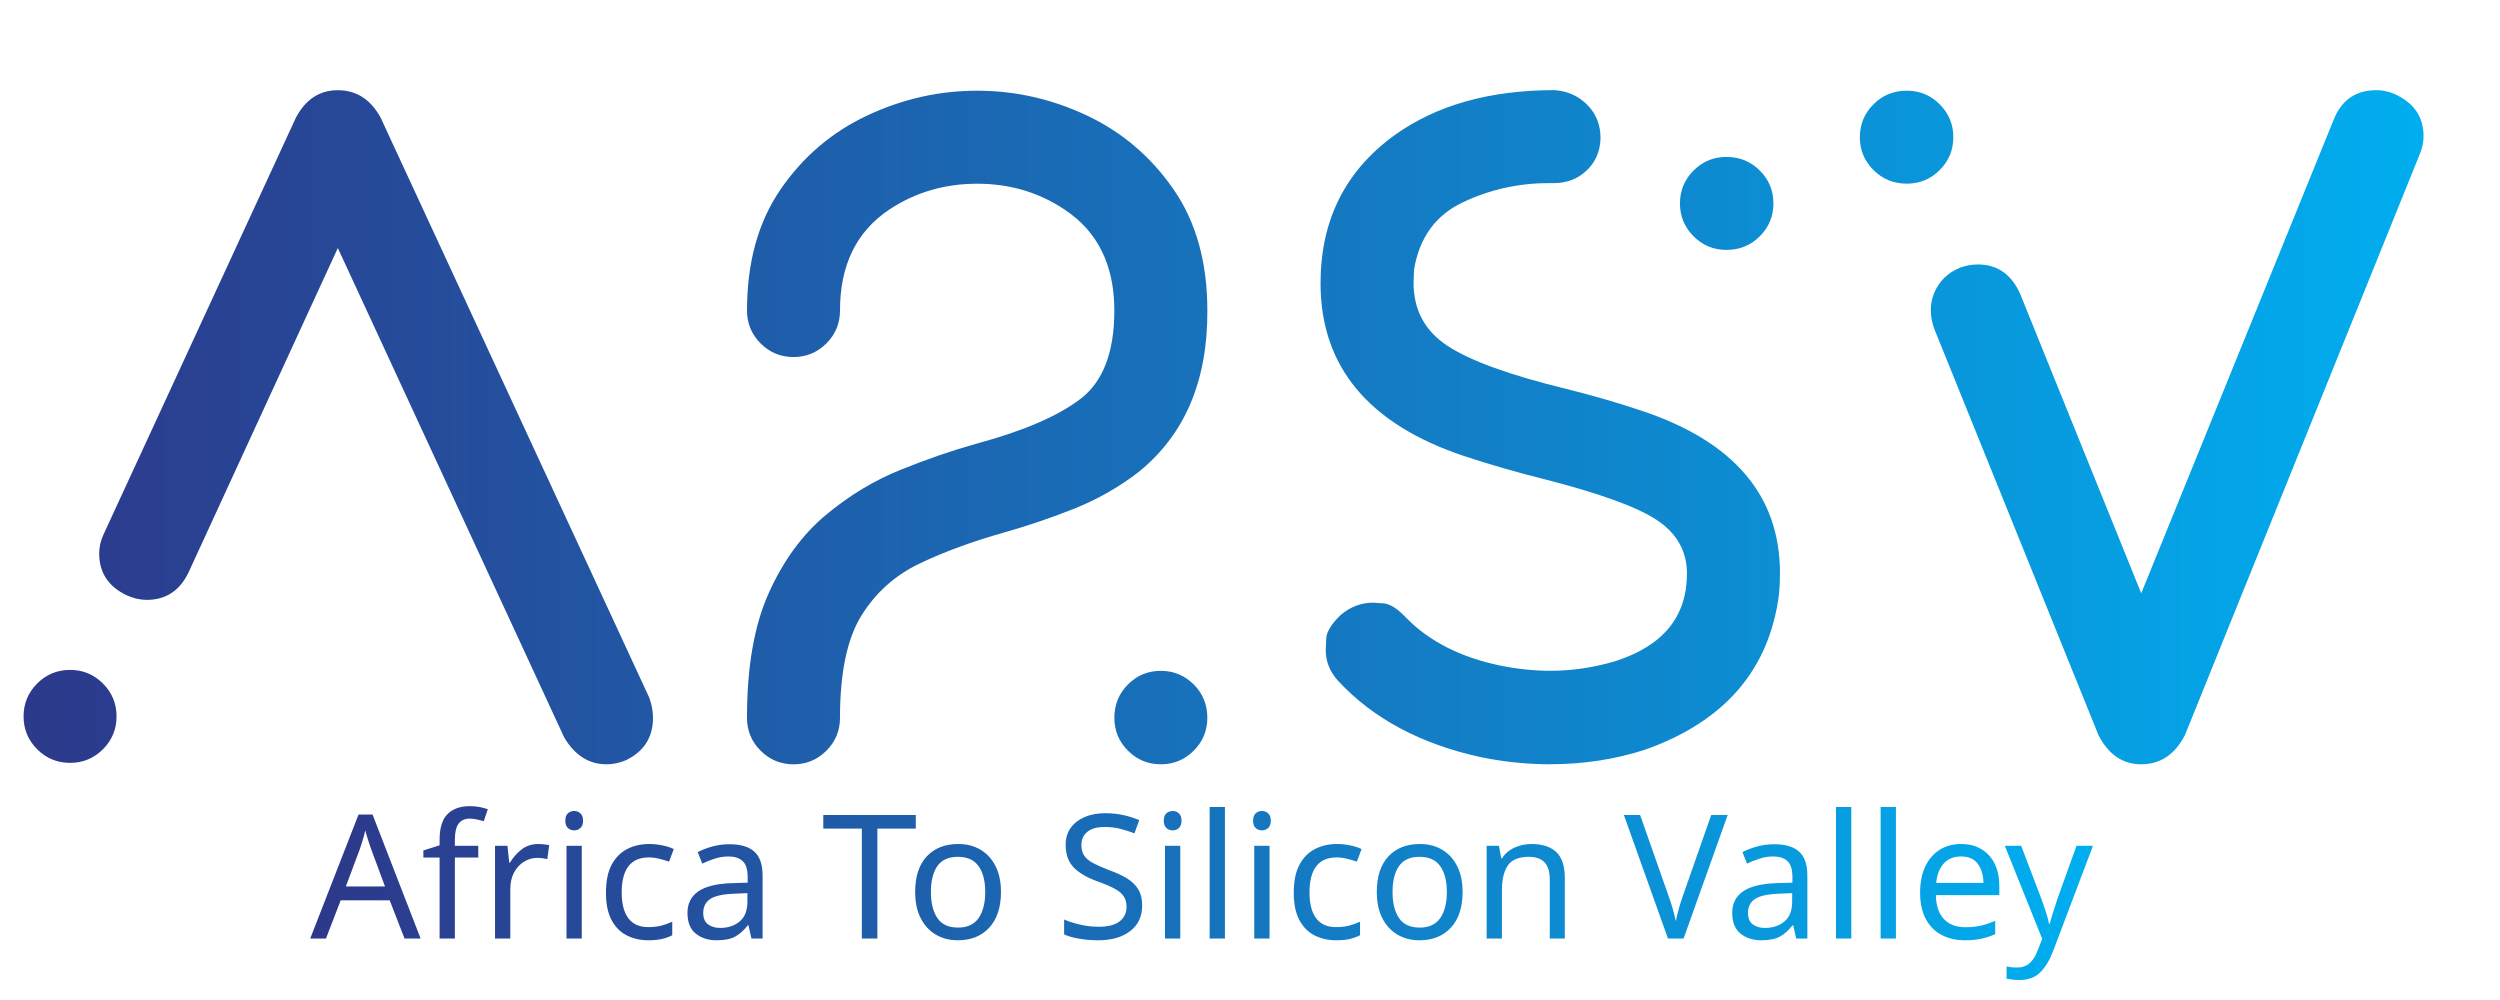
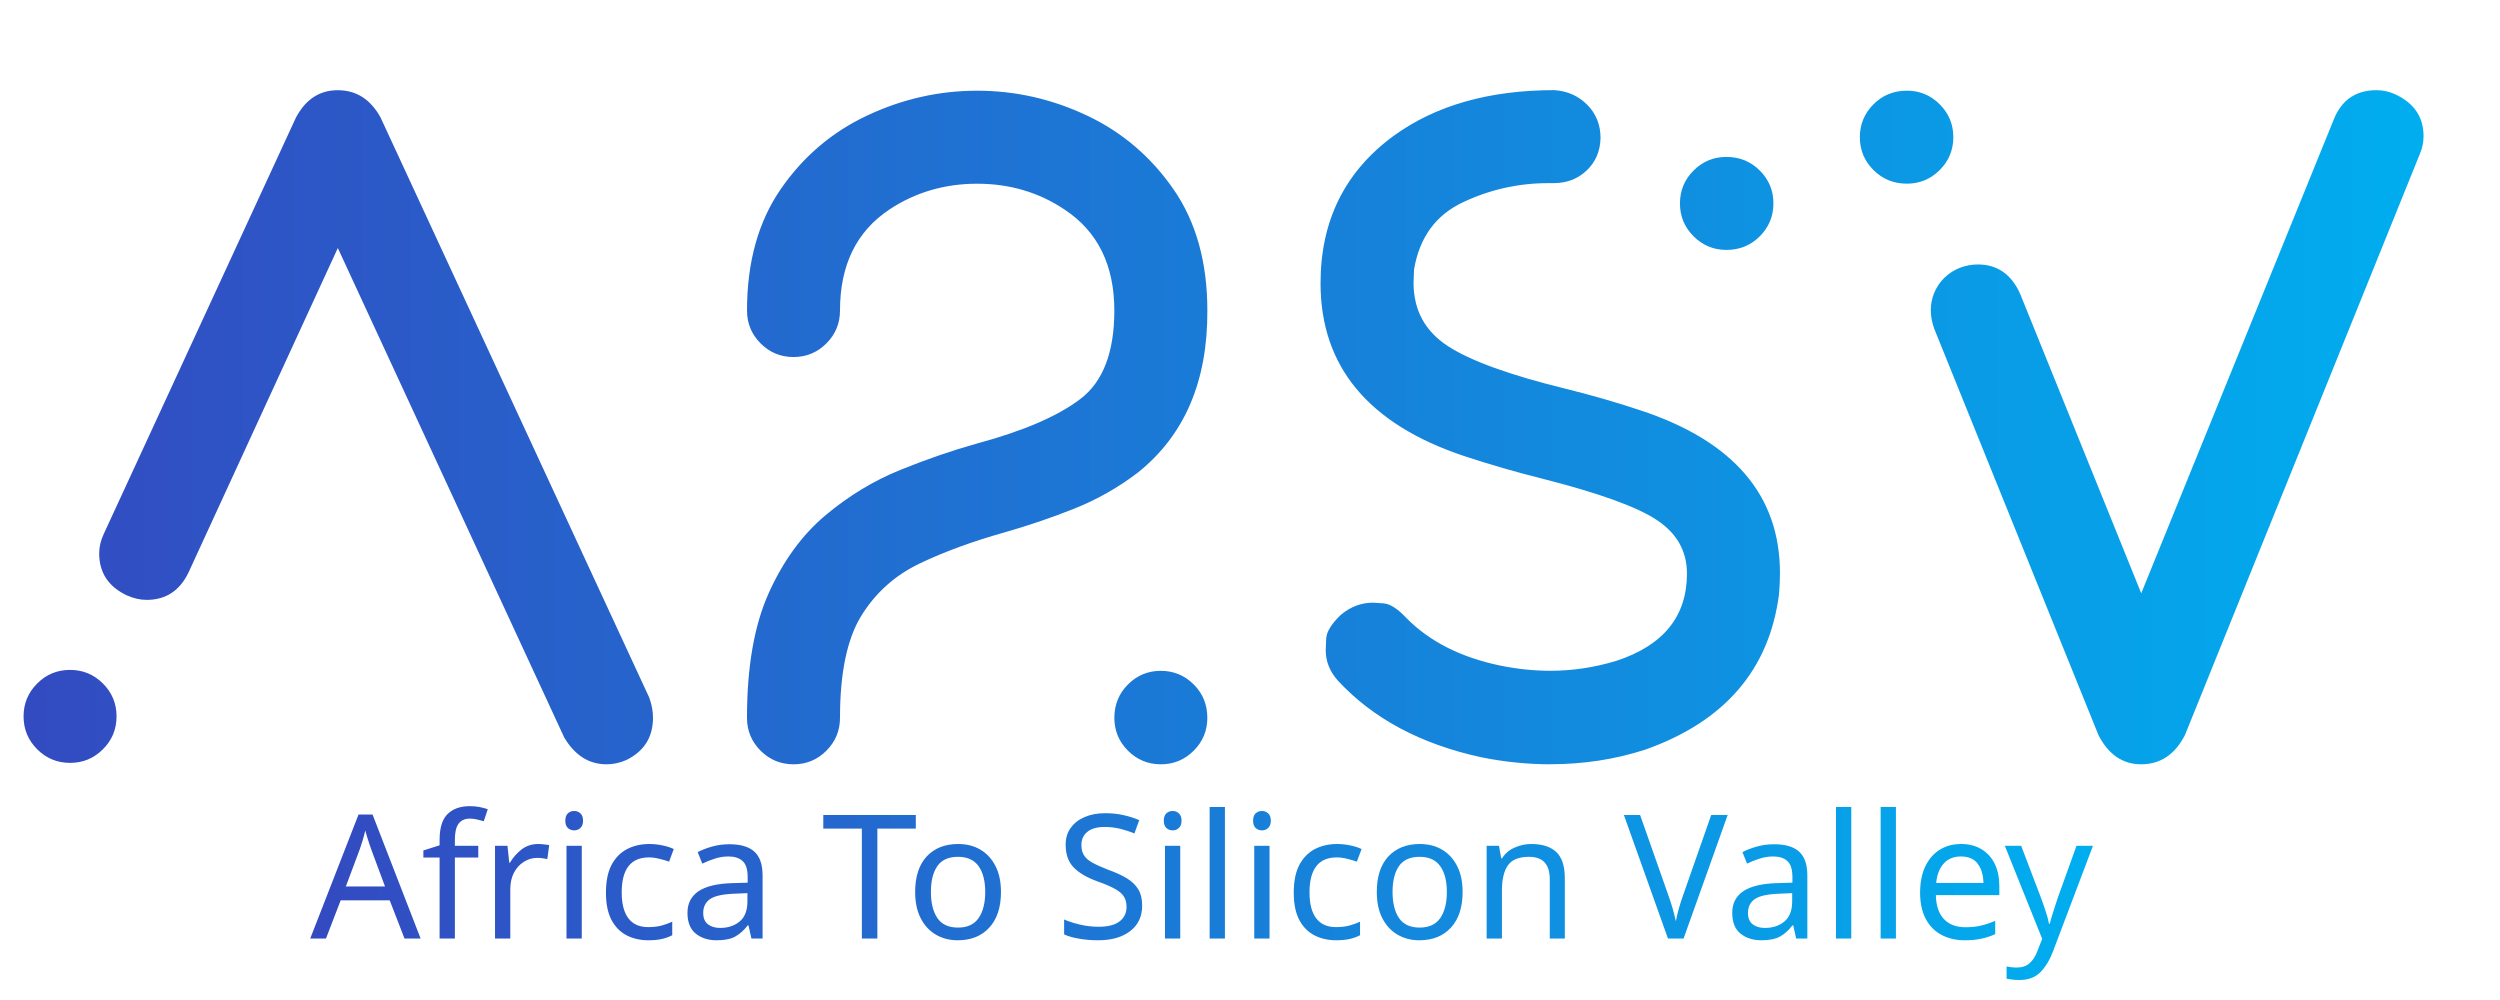
<svg xmlns="http://www.w3.org/2000/svg" viewBox="0 0 250 100">
  <defs>
    <linearGradient id="SvgjsLinearGradient1685">
-       <stop offset="0" stop-color="#2d388a" id="SvgjsStop1686" />
+       <stop offset="0" stop-color="#334aC0" id="SvgjsStop1686" />
      <stop offset="1" stop-color="#00aeef" id="SvgjsStop1687" />
    </linearGradient>
    <linearGradient id="SvgjsLinearGradient1688">
-       <stop offset="0" stop-color="#2d388a" id="SvgjsStop1689" />
+       <stop offset="0" stop-color="#334aC0" id="SvgjsStop1689" />
      <stop offset="1" stop-color="#00aeef" id="SvgjsStop1690" />
    </linearGradient>
  </defs>
  <g transform="matrix(1, 0, 0, 1, -289.8305, -238.983)">
    <rect fill="none" id="canvas_background" height="602" width="802" y="-1" x="-1" />
  </g>
  <g transform="matrix(1, 0, 0, 1, -18.64408, -88.98305)">
    <g fill="url(#SvgjsLinearGradient1685)" transform="matrix(2.405161,0,0,2.405161,-3.758069,-28.79413) " id="SvgjsG1681">
      <path id="svg_1" d="m34.532,80.746q-1.094,0 -1.758,-1.113l-9.414,-20.352l-6.211,13.496q-0.547,1.133 -1.738,1.133q-0.41,0 -0.84,-0.195q-1.133,-0.547 -1.133,-1.738q0,-0.41 0.195,-0.82l7.988,-17.305q0.605,-1.133 1.738,-1.133q1.152,0 1.777,1.133l11.172,24.121q0.156,0.43 0.156,0.84q0,1.211 -1.113,1.758q-0.41,0.176 -0.82,0.176l-0,0.001zm-22.305,-0.059q-0.801,0 -1.367,-0.566t-0.566,-1.367t0.566,-1.367t1.367,-0.566t1.367,0.566t0.566,1.367t-0.566,1.367t-1.367,0.566l-0,0zm30.078,0.059q-0.801,0 -1.367,-0.566t-0.566,-1.367q0,-3.184 0.908,-5.195t2.353,-3.223t3.106,-1.885t3.203,-1.103q2.891,-0.781 4.297,-1.855t1.406,-3.672q0,-2.832 -2.07,-4.199q-1.602,-1.074 -3.633,-1.074t-3.652,1.074q-2.051,1.367 -2.051,4.199q0,0.801 -0.566,1.367t-1.367,0.566t-1.367,-0.566t-0.566,-1.367q0,-3.008 1.396,-5.039t3.594,-3.066t4.58,-1.035t4.57,1.035t3.594,3.066t1.406,5.039q0.02,4.414 -2.891,6.738q-1.23,0.938 -2.656,1.504t-2.871,0.977q-2.012,0.566 -3.545,1.299t-2.422,2.168t-0.889,4.248q0,0.801 -0.566,1.367t-1.367,0.566l-0,0zm15.274,0q-0.801,0 -1.367,-0.566t-0.566,-1.367q0,-0.82 0.566,-1.387t1.367,-0.566t1.367,0.566t0.566,1.387q0,0.801 -0.566,1.367t-1.367,0.566l-0,0zm16.211,0q-1.445,0 -2.891,-0.293q-3.77,-0.82 -5.957,-3.184q-0.508,-0.566 -0.508,-1.27q0,-0.059 0.02,-0.479t0.605,-0.986q0.605,-0.508 1.348,-0.508q0.02,0 0.43,0.029t0.957,0.615q1.445,1.465 3.906,1.973q1.055,0.215 2.07,0.215q1.387,0 2.734,-0.41q2.949,-0.957 2.949,-3.633q0,-1.387 -1.24,-2.217t-4.775,-1.728q-1.641,-0.41 -3.242,-0.938q-5.977,-1.992 -5.977,-7.188q0,-3.906 3.047,-6.133q2.617,-1.895 6.68,-1.895q0.82,0.059 1.367,0.615t0.547,1.377q-0.02,0.82 -0.576,1.348t-1.377,0.527l-0.215,0q-1.875,0 -3.564,0.801t-2.022,2.793l-0.02,0.547q0,1.699 1.416,2.627t4.932,1.787q1.582,0.391 3.105,0.898q5.781,1.914 5.781,6.758q0,0.43 -0.039,0.879q-0.605,4.707 -5.566,6.465q-1.875,0.605 -3.926,0.605l0,-0zm7.305,-21.387q-0.801,0 -1.367,-0.566t-0.566,-1.367t0.566,-1.367t1.367,-0.566q0.82,0 1.387,0.566t0.566,1.367t-0.566,1.367t-1.387,0.566l-0,0zm17.246,21.387q-1.152,0 -1.777,-1.211l-6.836,-16.914q-0.137,-0.391 -0.137,-0.762q0,-0.352 0.137,-0.703q0.312,-0.742 1.074,-1.055q0.371,-0.137 0.742,-0.137q1.211,0 1.758,1.211l5.039,12.461l8.008,-19.707q0.488,-1.211 1.777,-1.211q0.371,0 0.742,0.156q1.211,0.547 1.211,1.758q0,0.371 -0.156,0.742l-9.766,24.16q-0.625,1.211 -1.816,1.211l-0,0zm-9.746,-24.141q-0.82,0 -1.387,-0.566t-0.566,-1.367t0.566,-1.367t1.387,-0.566q0.801,0 1.367,0.566t0.566,1.367t-0.566,1.367t-1.367,0.566l0,0z" />
    </g>
    <g fill="url(#SvgjsLinearGradient1688)" transform="matrix(0.7523007,0,0,0.7523007,-0.5662084,73.02785) " id="SvgjsG1682">
      <text id="svg_2" text-anchor="middle" font-size="23px" font-family="Montserrat" y="145.962" x="185.256" style="white-space: pre;">Africa To Silicon Valley</text>
    </g>
  </g>
</svg>
